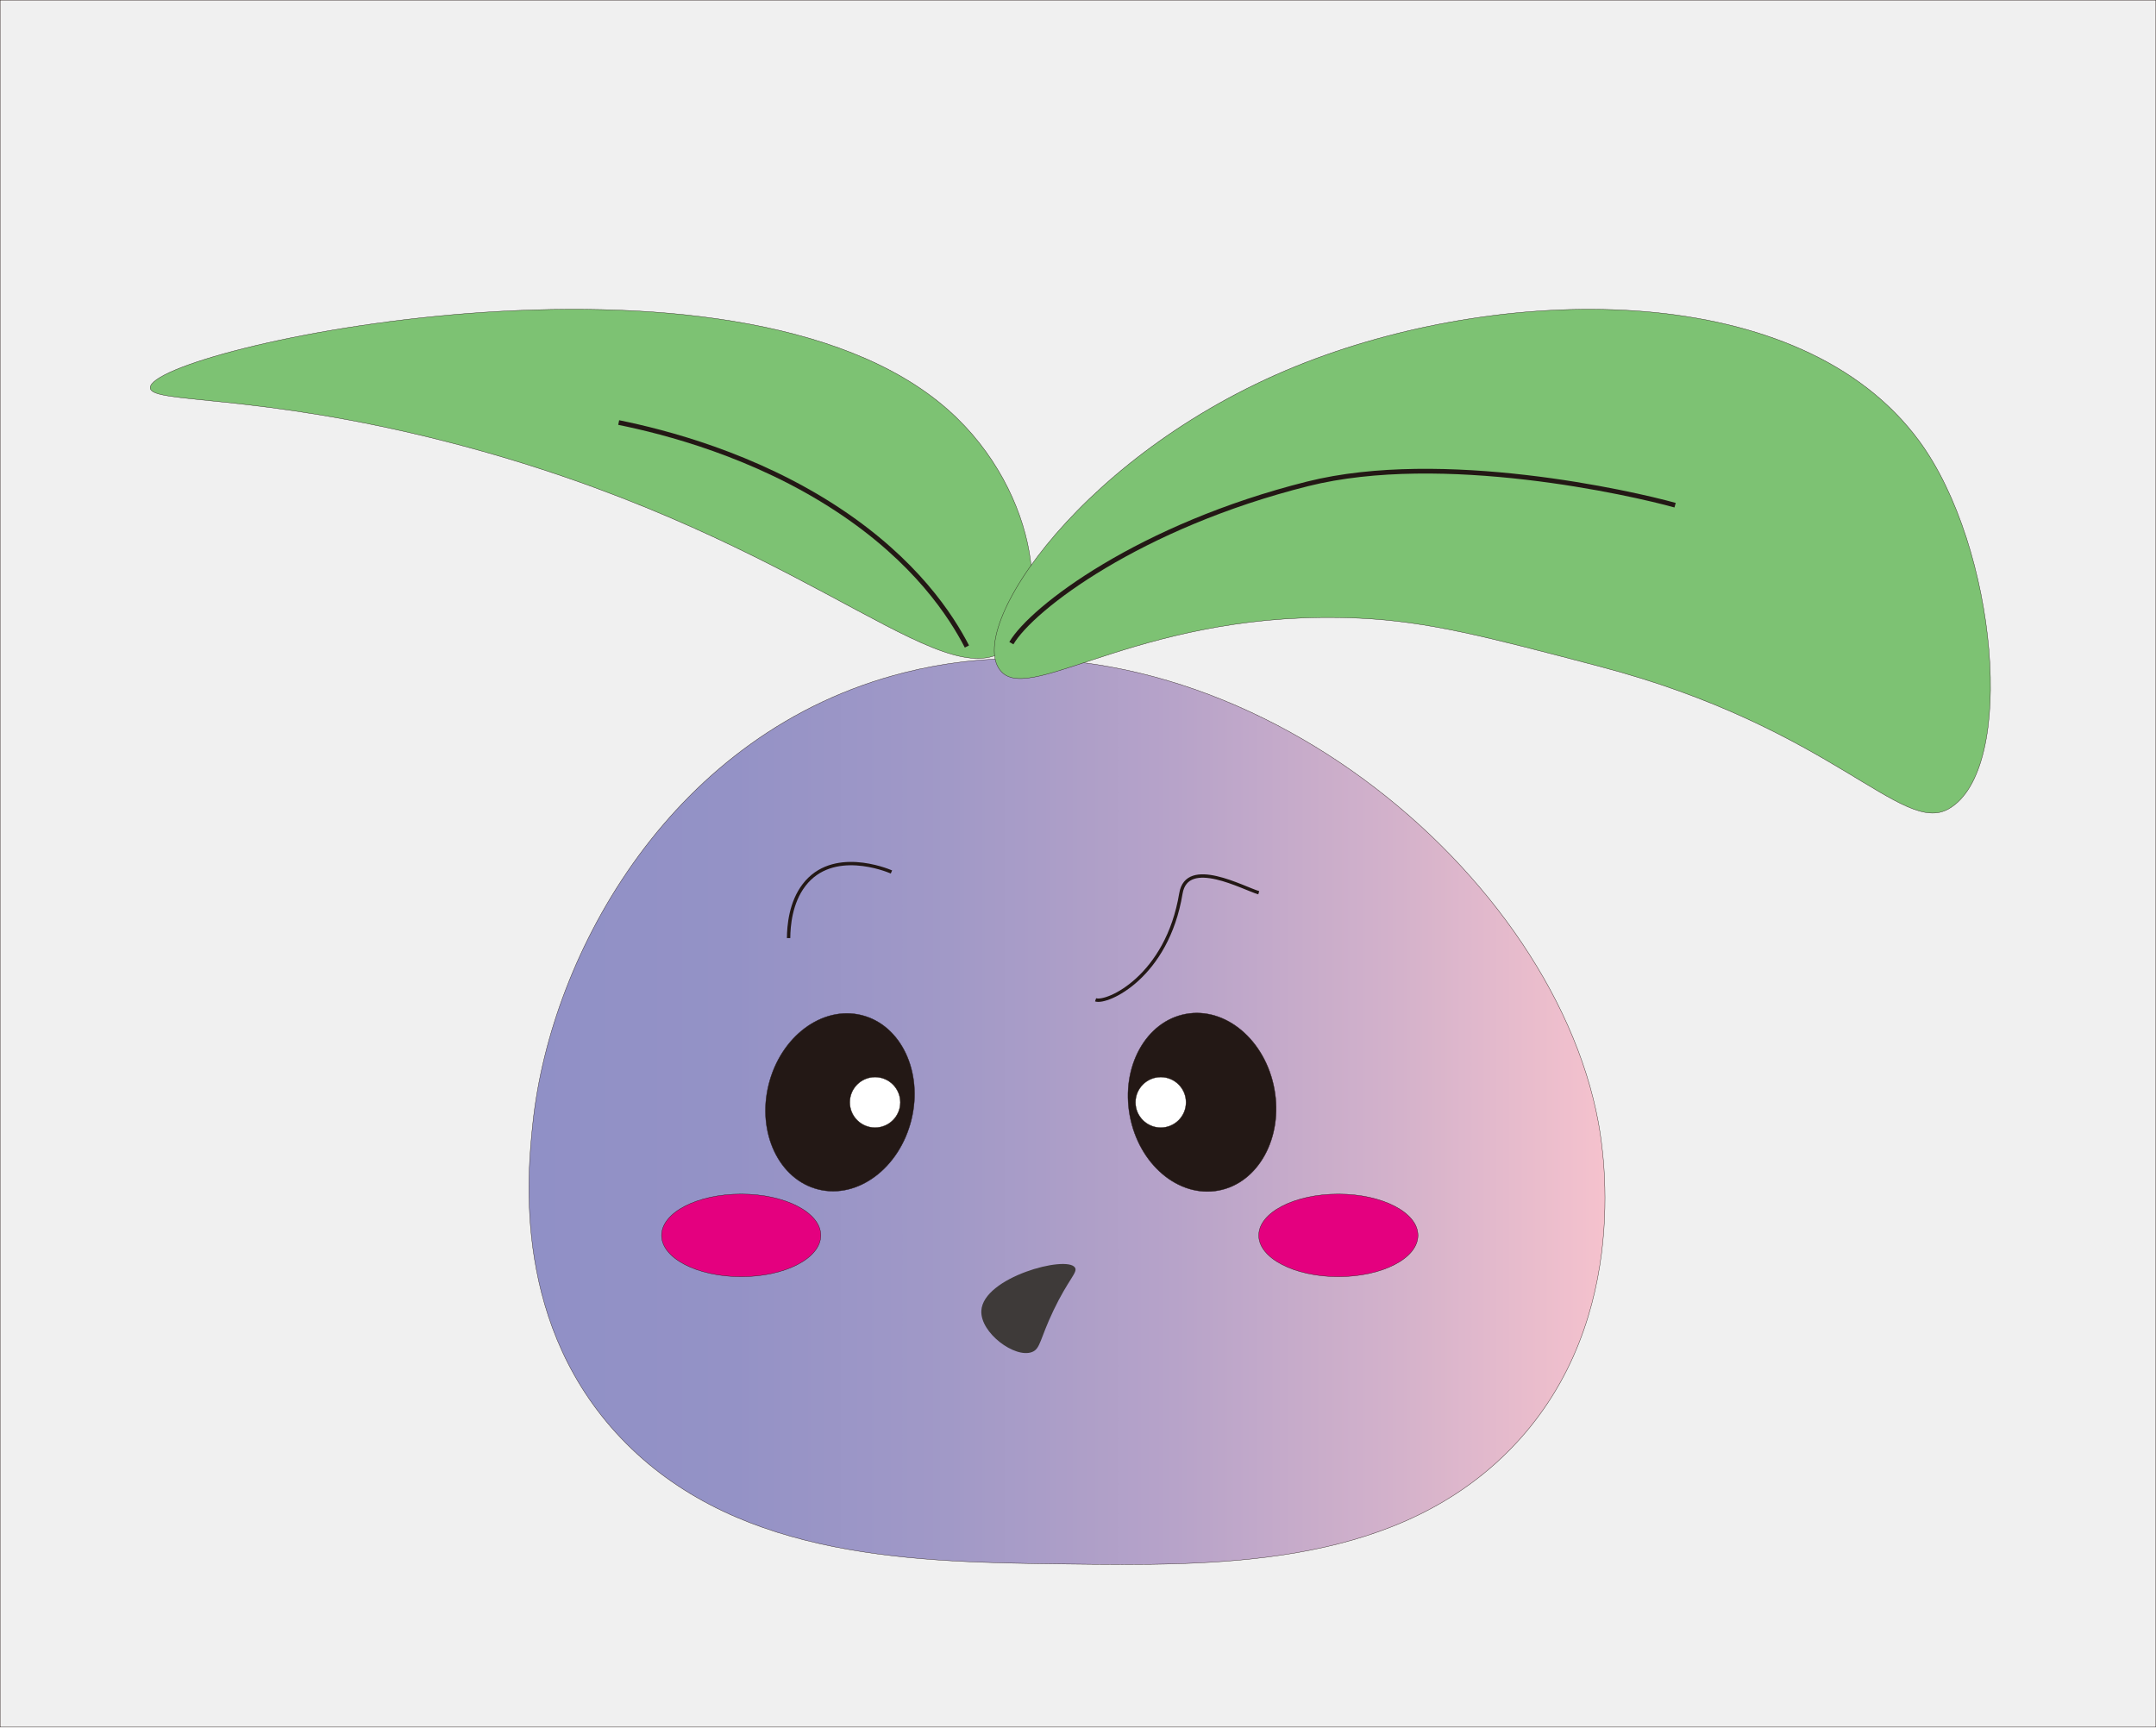
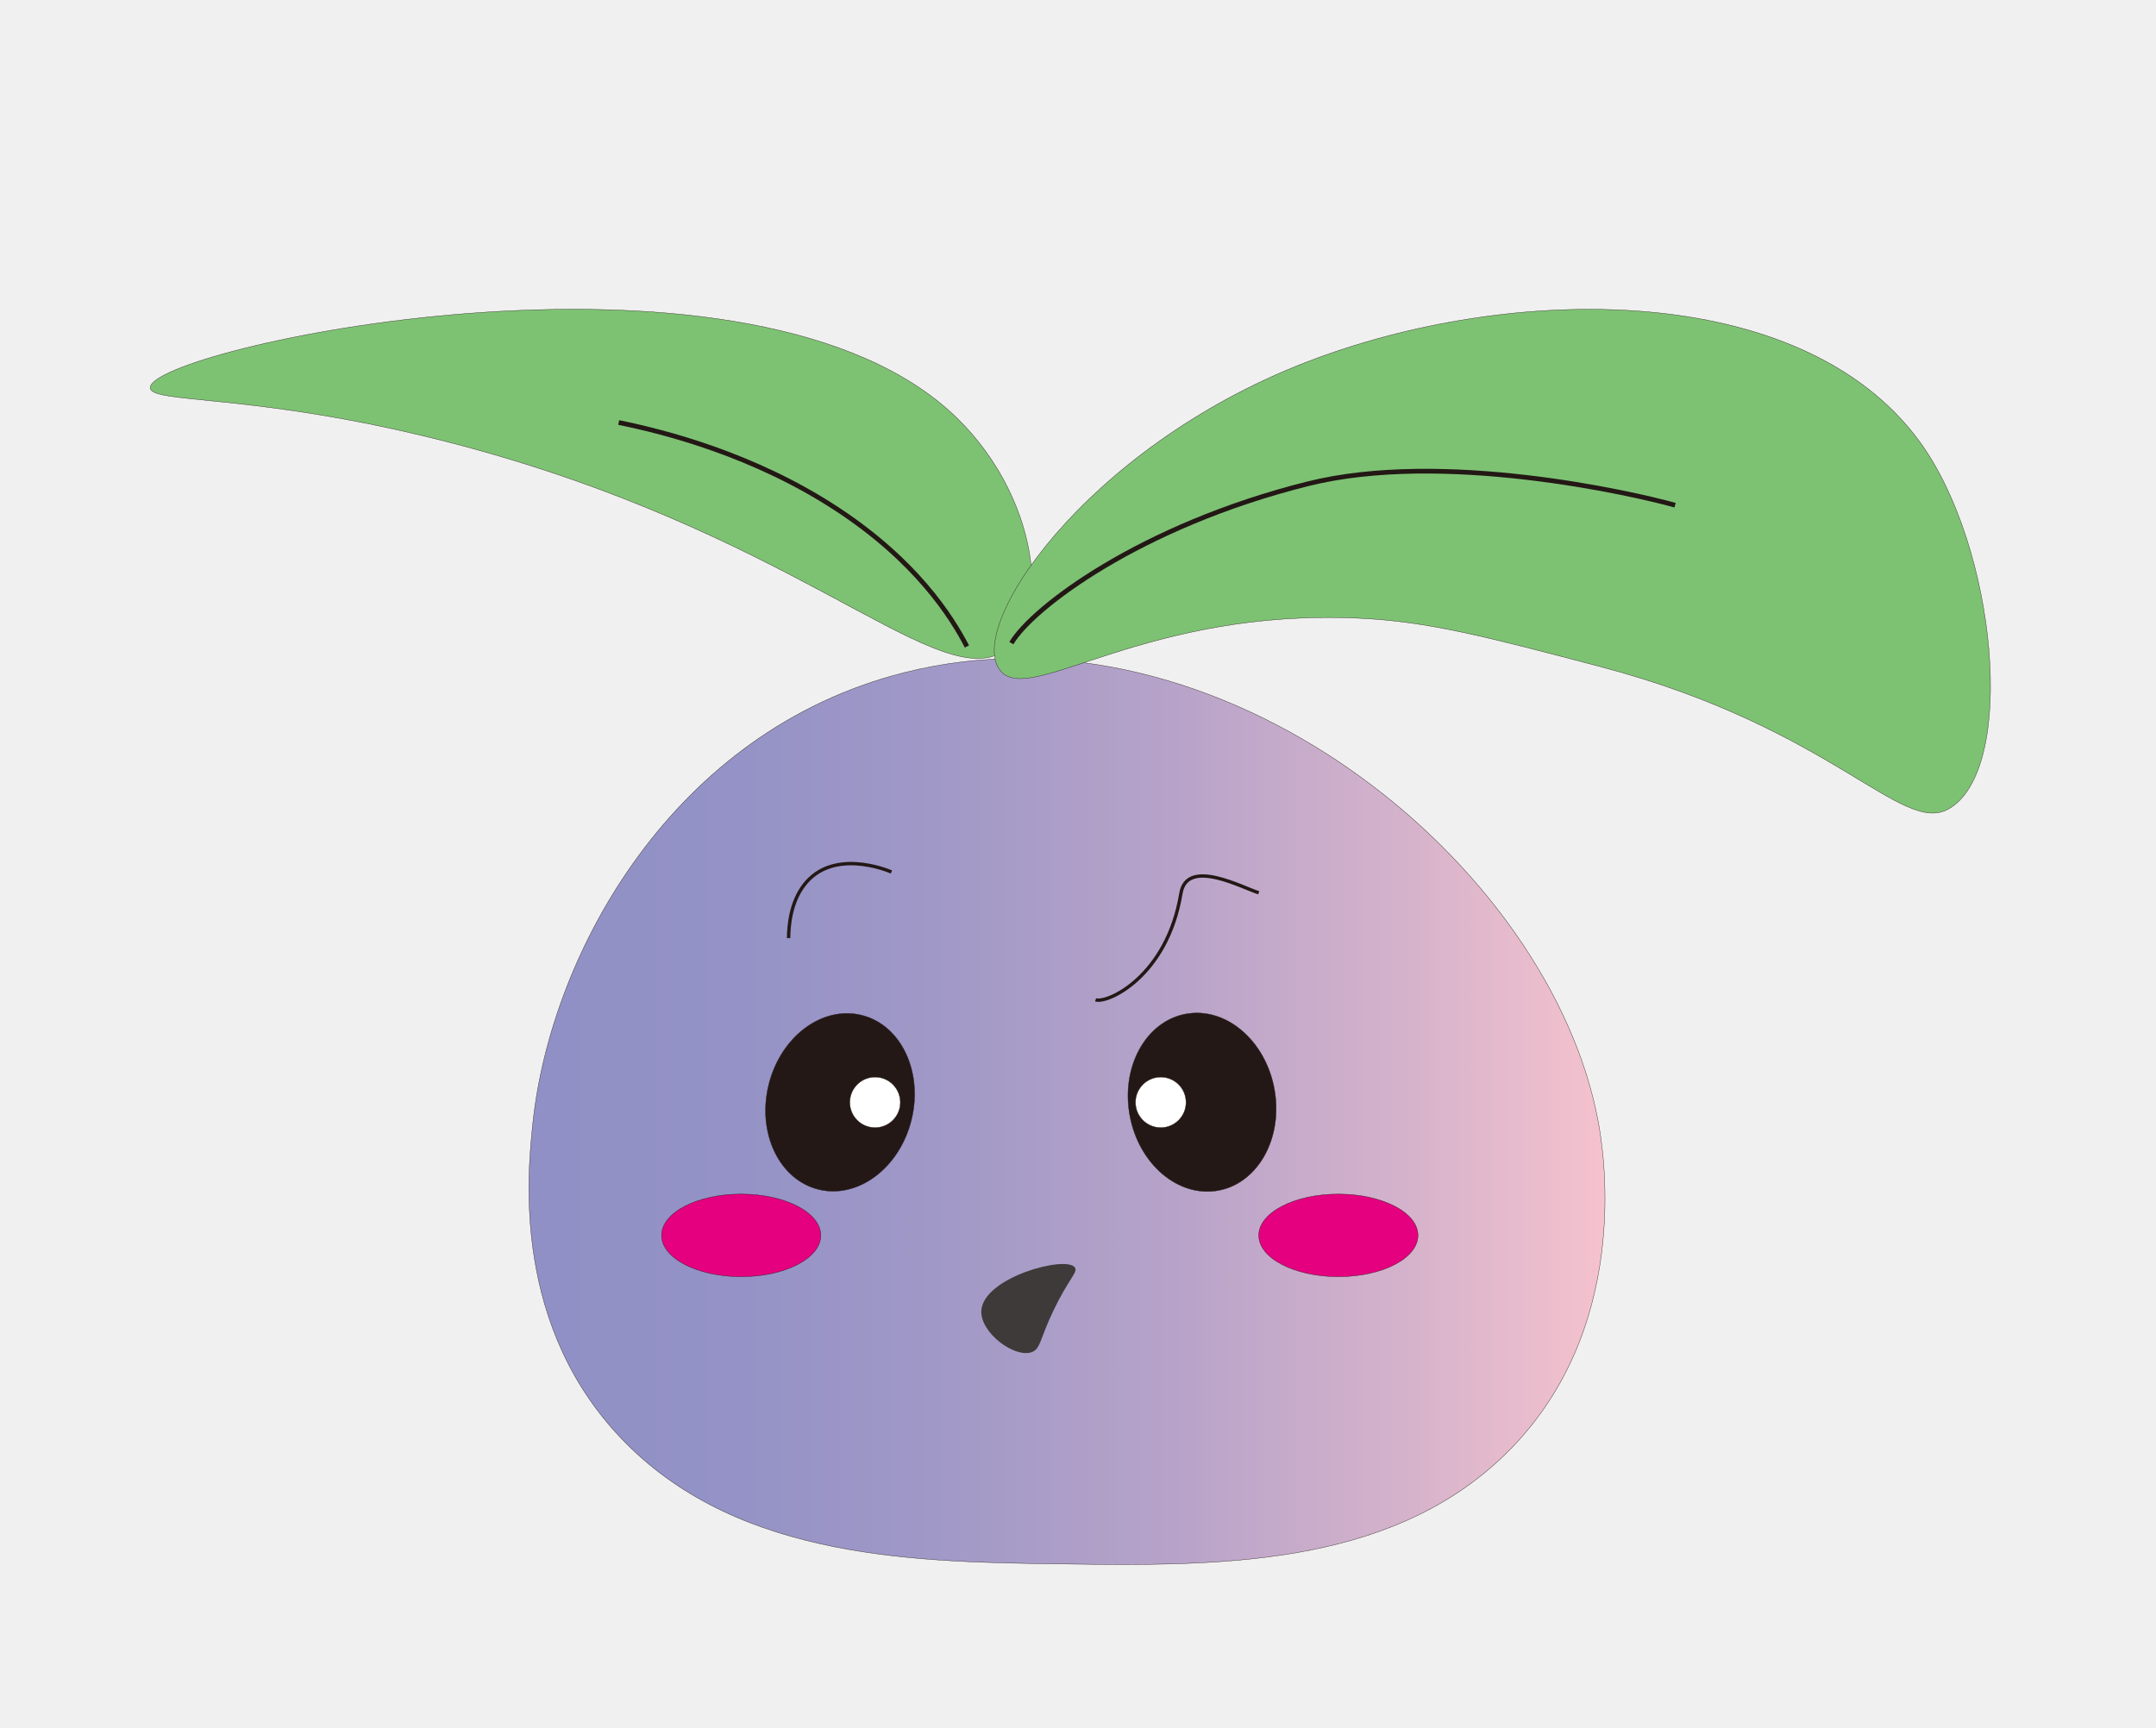
- <svg xmlns="http://www.w3.org/2000/svg" id="Layer_1" data-name="Layer 1" viewBox="0 0 6401 5128.63">
-   <defs>
-     <style>.cls-1,.cls-2,.cls-3,.cls-4,.cls-5,.cls-6,.cls-8,.cls-9{stroke:#231815;stroke-miterlimit:10;}.cls-1{fill:url(#linear-gradient);}.cls-2{fill:#7dc273;}.cls-3{fill:#fff;}.cls-4{fill:#231815;}.cls-5,.cls-6,.cls-9{fill:none;}.cls-5{stroke-width:14px;}.cls-6{stroke-width:10px;}.cls-7{fill:#3e3a39;}.cls-8{fill:#e4007f;}</style>
-     <linearGradient id="linear-gradient" x1="1569.88" y1="3290.9" x2="4764.55" y2="3290.9" gradientUnits="userSpaceOnUse">
-       <stop offset="0" stop-color="#9090c6" />
-       <stop offset="0.19" stop-color="#9492c6" />
-       <stop offset="0.39" stop-color="#a199c7" />
-       <stop offset="0.6" stop-color="#b7a3c9" />
-       <stop offset="0.81" stop-color="#d4b2cb" />
-       <stop offset="1" stop-color="#f5c2cd" />
-     </linearGradient>
-   </defs>
-   <path class="cls-1" d="M4745,3323.63c15.46,84.18,104.55,624-286.29,994.73-345.75,328-854.3,321.72-1295.35,316.32-437.46-5.36-960.11-11.77-1304.74-357.94-341.79-343.31-292.76-804.1-276.91-953.11,53.57-503.46,414.74-1162.58,1102.93-1336C3621,1751.6,4604,2555.58,4745,3323.63Z" transform="translate(0.5 9.46)" />
-   <path class="cls-2" d="M2814.56,1207.67c275.39,243.86,315.25,641.4,154,723.17-206.09,104.47-621.9-366.7-1640.64-628.18-570.55-146.46-881.51-112-882.41-160.75C443.32,1026.45,2180.79,646.45,2814.56,1207.67Z" transform="translate(0.5 9.46)" />
-   <path class="cls-3" d="M3536.64,1600.18" transform="translate(0.5 9.46)" />
-   <path class="cls-2" d="M4750.33,1969.92c690,181.36,895.36,502.08,1034.66,422.45,203.87-116.53,143.94-777.62-87.75-1092.64C5345.8,821.9,4484.59,831.15,3877.85,1065.86c-659.66,255.19-1021.39,798.07-904.76,919.8,92,96,431.13-189.17,1062.59-159.36C4240.77,1836,4410.62,1880.63,4750.33,1969.92Z" transform="translate(0.5 9.46)" />
-   <path class="cls-3" d="M3445.73,1654.73" transform="translate(0.5 9.46)" />
-   <path class="cls-3" d="M5009.36,2818.36" transform="translate(0.5 9.46)" />
-   <ellipse class="cls-4" cx="2493.47" cy="3263.82" rx="266.5" ry="218.18" transform="translate(-1273.06 4910.17) rotate(-76.11)" />
-   <circle class="cls-3" cx="2597.97" cy="3273.28" r="75" />
-   <path class="cls-5" d="M3002.18,1900.25c61.58-104.81,382.65-348.41,879.64-473,400-100.26,962.81,27.62,1090.91,63.38" transform="translate(0.5 9.46)" />
-   <path class="cls-5" d="M2870.21,1910.27c-45.69-88.47-150.76-253.77-385.22-407.72-247.31-162.39-513.08-229.75-648.63-257.37" transform="translate(0.5 9.46)" />
-   <ellipse class="cls-4" cx="3568.18" cy="3263.82" rx="218.18" ry="266.5" transform="translate(-533.46 712.65) rotate(-10.48)" />
-   <circle class="cls-3" cx="3446.23" cy="3273.28" r="75" />
-   <path class="cls-6" d="M3736.63,2641.34c-44.51-12.47-213.1-106.54-231.12,2.21-41,247.66-219,327.66-253.3,315.84" transform="translate(0.5 9.46)" />
-   <path class="cls-6" d="M2340.8,2776.1c.29-35.95,5.6-105.33,46.11-157.92,84.48-109.69,244-45,259.22-38.49" transform="translate(0.5 9.46)" />
-   <path class="cls-7" d="M3127.27,3881.55c-40.95,85.7-38.41,114-63.87,123.68-50.66,19.35-153.88-57-150.39-122.72,5.26-99.16,252.95-165.54,277.9-128.24C3200.35,3768.39,3171.84,3788.27,3127.27,3881.55Z" transform="translate(0.5 9.46)" />
-   <ellipse class="cls-8" cx="2200.5" cy="3668.28" rx="236.36" ry="122.73" />
-   <ellipse class="cls-8" cx="3973.49" cy="3668.28" rx="236.36" ry="122.73" />
-   <rect class="cls-9" x="0.5" y="0.5" width="6400" height="5127.63" />
+ <svg xmlns="http://www.w3.org/2000/svg" version="1.1" id="Layer_1" x="0px" y="0px" viewBox="0 0 6401 5128.6" style="enable-background:new 0 0 6401 5128.6;" xml:space="preserve">
+   <style type="text/css">
+ 	.st0{fill:url(#SVGID_1_);stroke:#231815;stroke-miterlimit:10;}
+ 	.st1{fill:#7DC273;stroke:#231815;stroke-miterlimit:10;}
+ 	.st2{fill:#FFFFFF;stroke:#231815;stroke-miterlimit:10;}
+ 	.st3{fill:#231815;stroke:#231815;stroke-miterlimit:10;}
+ 	.st4{fill:none;stroke:#231815;stroke-width:14;stroke-miterlimit:10;}
+ 	.st5{fill:none;stroke:#231815;stroke-width:10;stroke-miterlimit:10;}
+ 	.st6{fill:#3E3A39;}
+ 	.st7{fill:#E4007F;stroke:#231815;stroke-miterlimit:10;}
+ </style>
+   <linearGradient id="SVGID_1_" gradientUnits="userSpaceOnUse" x1="1569.887" y1="1837.09" x2="4764.562" y2="1837.09" gradientTransform="matrix(1 0 0 -1 0.5 5137.46)">
+     <stop offset="0" style="stop-color:#9090C6" />
+     <stop offset="0.19" style="stop-color:#9492C6" />
+     <stop offset="0.39" style="stop-color:#A199C7" />
+     <stop offset="0.6" style="stop-color:#B7A3C9" />
+     <stop offset="0.81" style="stop-color:#D4B2CB" />
+     <stop offset="1" style="stop-color:#F5C2CD" />
+   </linearGradient>
+   <path class="st0" d="M4745.5,3333.1c15.5,84.2,104.5,624-286.3,994.7c-345.8,328-854.3,321.7-1295.4,316.3  c-437.5-5.4-960.1-11.8-1304.7-357.9c-341.8-343.3-292.8-804.1-276.9-953.1c53.6-503.5,414.7-1162.6,1102.9-1336  C3621.5,1761.1,4604.5,2565,4745.5,3333.1z" />
+   <path class="st1" d="M2815.1,1217.1c275.4,243.9,315.2,641.4,154,723.2c-206.1,104.5-621.9-366.7-1640.6-628.2  c-570.5-146.5-881.5-112-882.4-160.8C443.8,1035.9,2181.3,655.9,2815.1,1217.1z" />
+   <path class="st2" d="M3537.1,1609.6" />
+   <path class="st1" d="M4750.8,1979.4c690,181.4,895.4,502.1,1034.7,422.5c203.9-116.5,143.9-777.6-87.8-1092.6  c-351.4-477.8-1212.7-468.6-1819.4-233.9c-659.7,255.2-1021.4,798.1-904.8,919.8c92,96,431.1-189.2,1062.6-159.4  C4241.3,1845.5,4411.1,1890.1,4750.8,1979.4z" />
+   <path class="st2" d="M3446.2,1664.2" />
+   <path class="st2" d="M5009.9,2827.8" />
+   <ellipse transform="matrix(0.2401 -0.9708 0.9708 0.2401 -1282.192 4908.354)" class="st3" cx="2493.9" cy="3273.1" rx="266.5" ry="218.2" />
+   <circle class="st2" cx="2598" cy="3273.3" r="75" />
+   <path class="st4" d="M3002.7,1909.7c61.6-104.8,382.6-348.4,879.6-473c400-100.3,962.8,27.6,1090.9,63.4" />
+   <path class="st4" d="M2870.7,1919.7c-45.7-88.5-150.8-253.8-385.2-407.7c-247.3-162.4-513.1-229.8-648.6-257.4" />
+   <ellipse transform="matrix(0.9833 -0.1819 0.1819 0.9833 -535.7994 703.7469)" class="st3" cx="3568.9" cy="3273" rx="218.2" ry="266.5" />
+   <circle class="st2" cx="3446.2" cy="3273.3" r="75" />
+   <path class="st5" d="M3737.1,2650.8c-44.5-12.5-213.1-106.5-231.1,2.2c-41,247.7-219,327.7-253.3,315.8" />
+   <path class="st5" d="M2341.3,2785.6c0.3-35.9,5.6-105.3,46.1-157.9c84.5-109.7,244-45,259.2-38.5" />
+   <path class="st6" d="M3127.8,3891c-40.9,85.7-38.4,114-63.9,123.7c-50.7,19.4-153.9-57-150.4-122.7  c5.3-99.2,252.9-165.5,277.9-128.2C3200.9,3777.8,3172.3,3797.7,3127.8,3891z" />
+   <ellipse class="st7" cx="2200.5" cy="3668.3" rx="236.4" ry="122.7" />
+   <ellipse class="st7" cx="3973.5" cy="3668.3" rx="236.4" ry="122.7" />
</svg>
